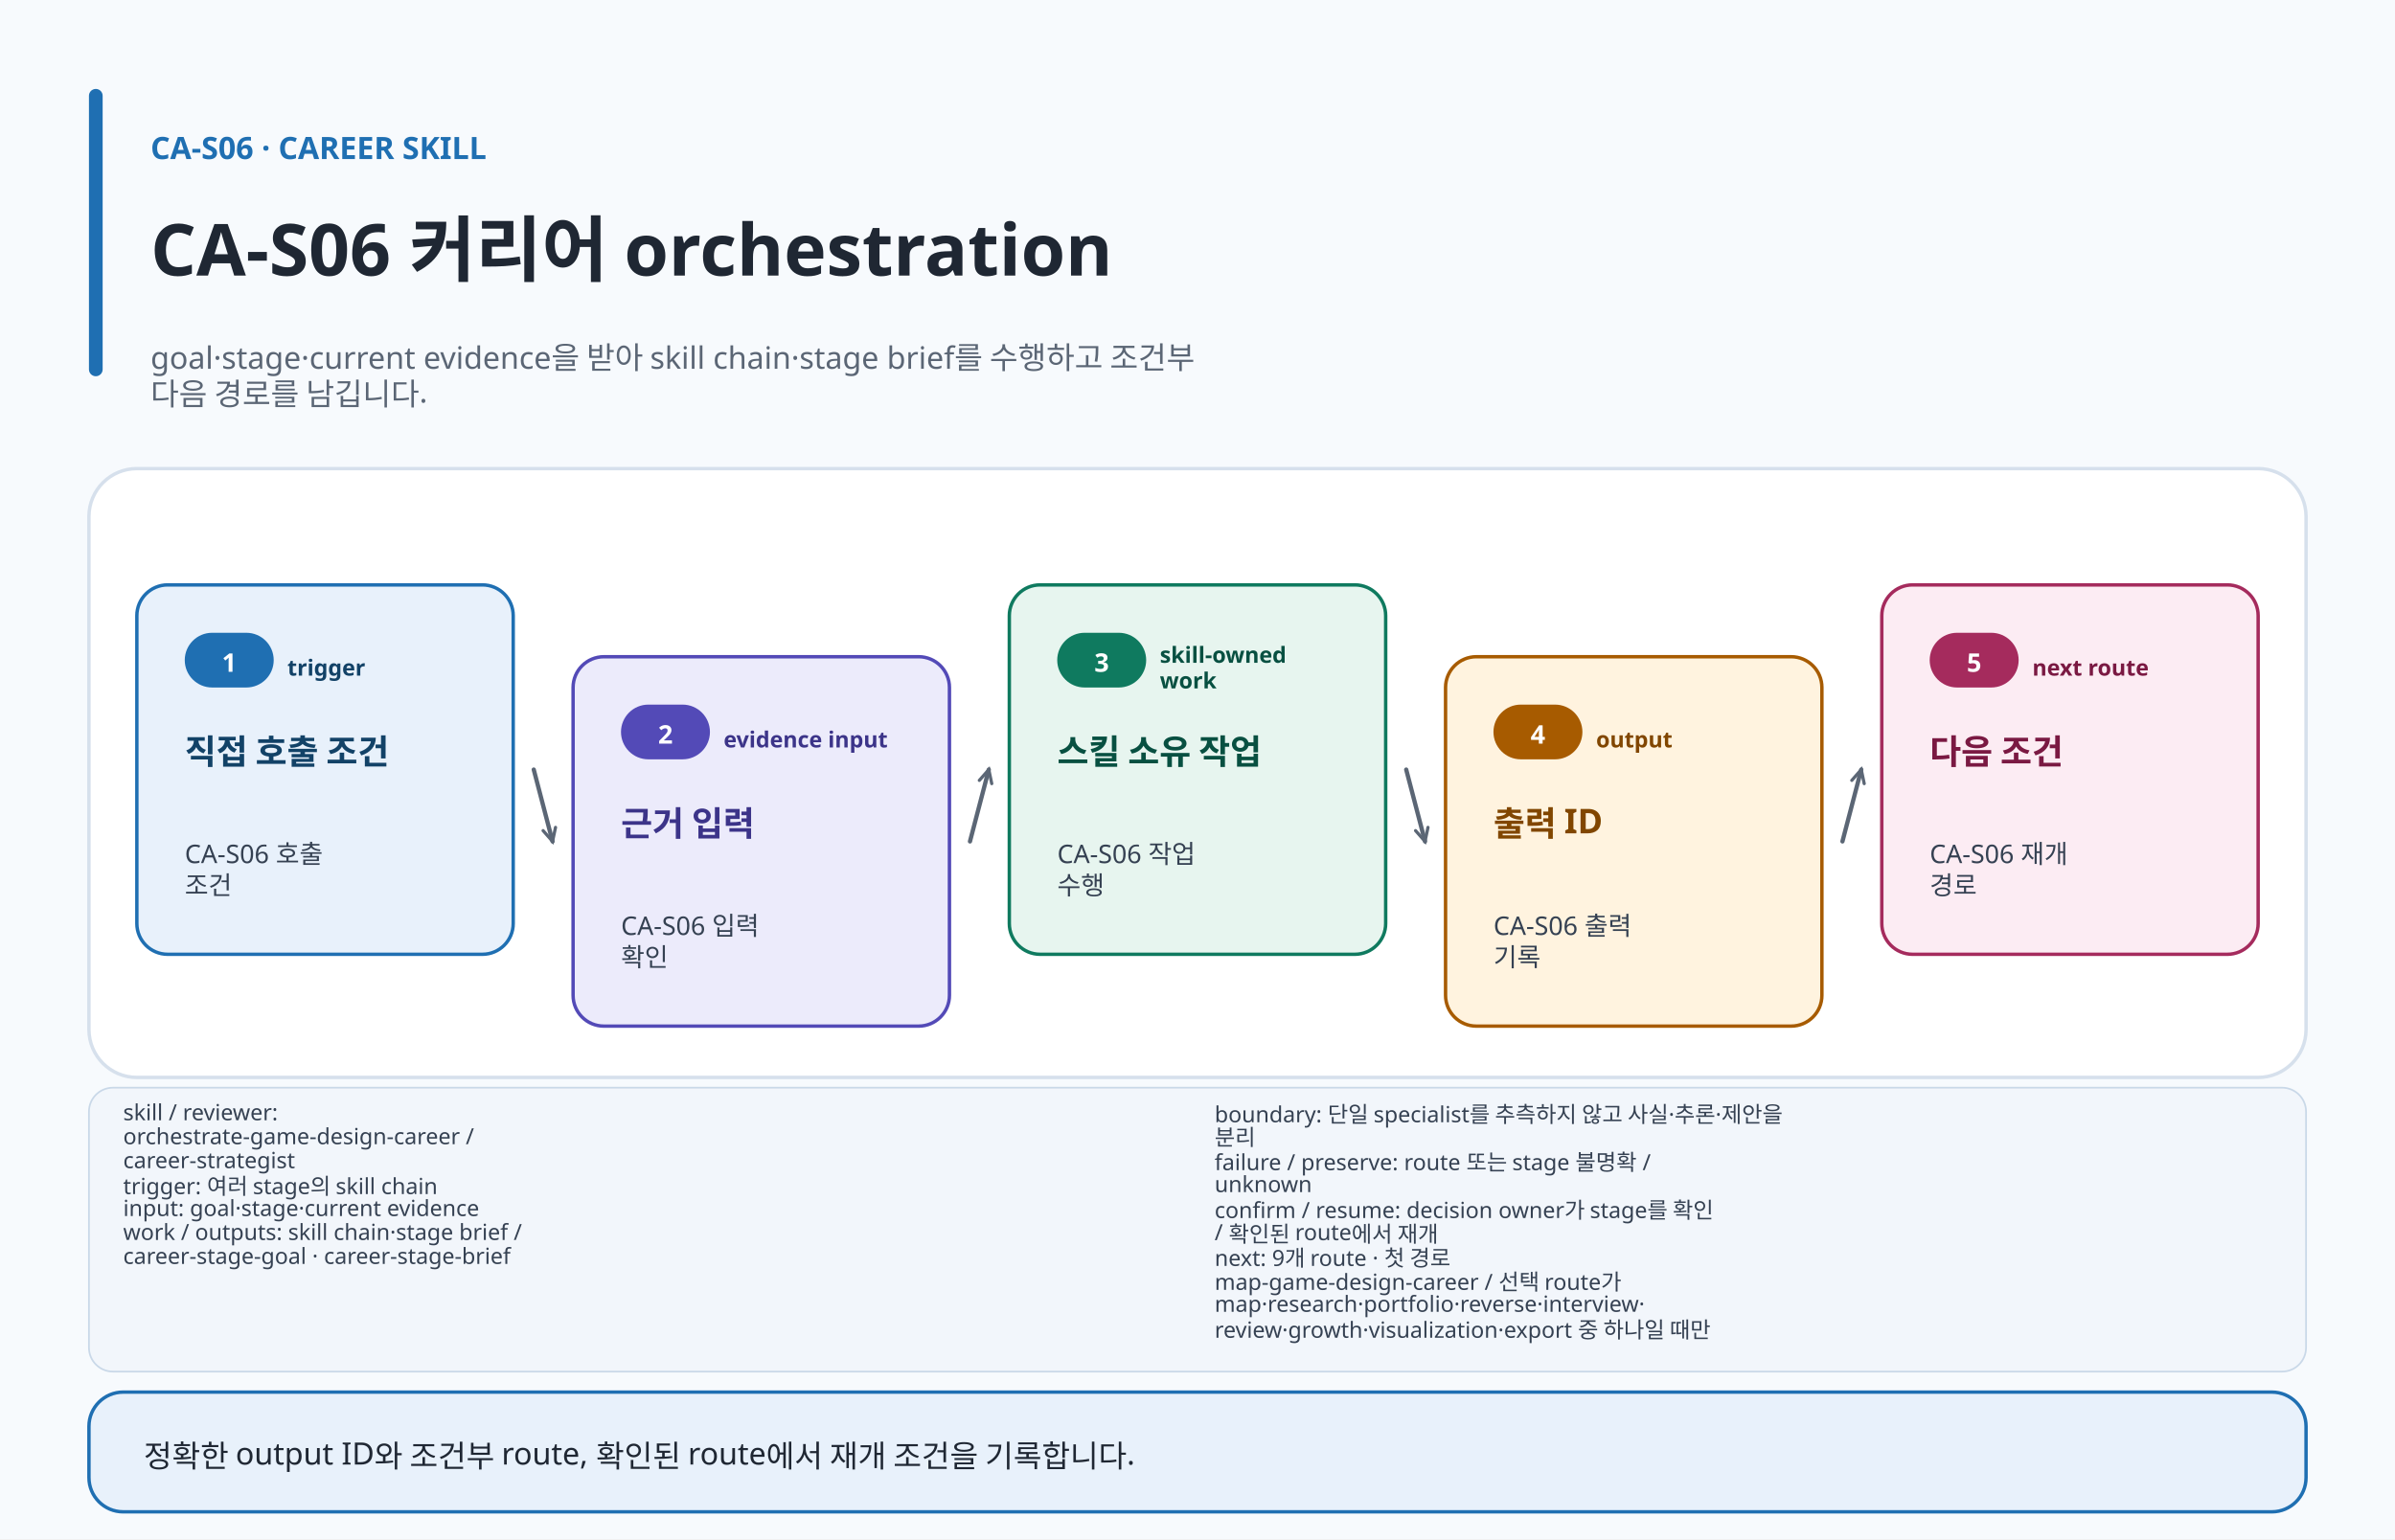
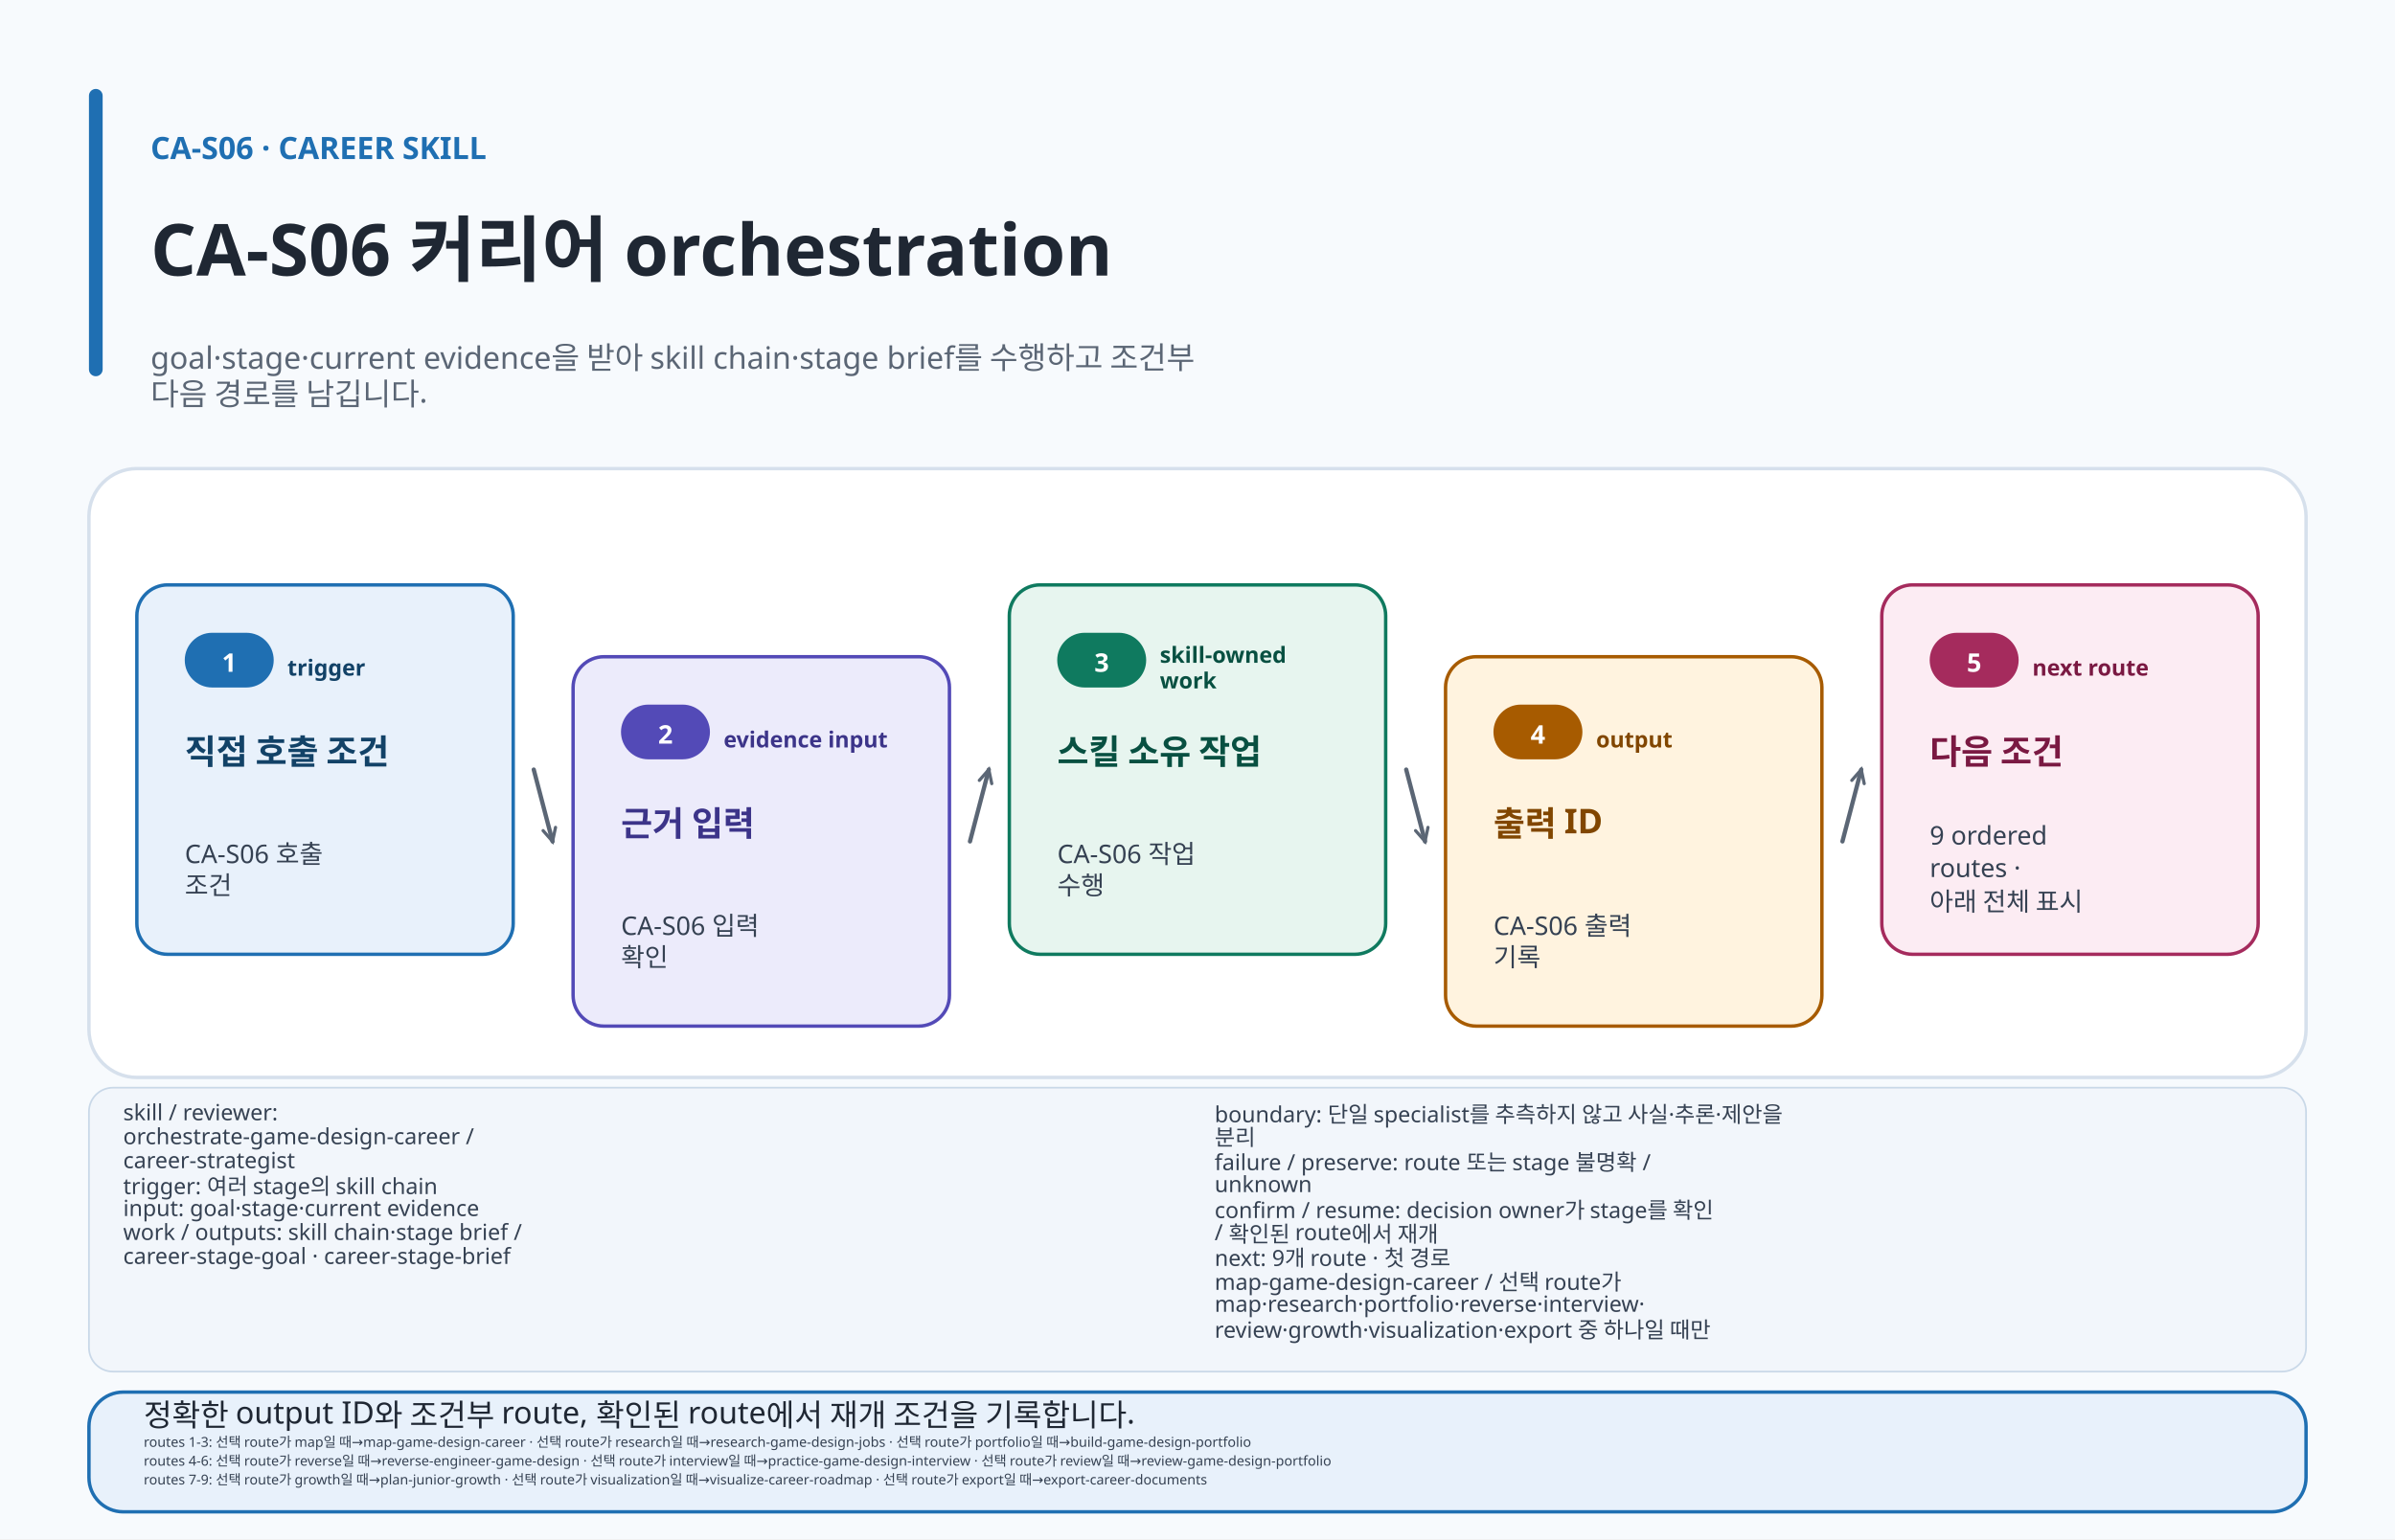
<svg xmlns="http://www.w3.org/2000/svg" viewBox="0 0 1400 900" width="1400" height="900" role="img" aria-label="게임 기획 커리어 오케스트레이션 직접 호출 흐름" style="font-family:Pretendard,'Apple SD Gothic Neo','Malgun Gothic','Noto Sans KR',sans-serif">
  <defs>
    <marker id="open-arrow" viewBox="0 0 12 12" refX="10" refY="6" markerWidth="11.25" markerHeight="11.25" markerUnits="userSpaceOnUse" orient="auto">
      <path d="M 2 2 L 10 6 L 2 10" fill="none" stroke="#5B6675" stroke-width="2" stroke-linecap="round" />
    </marker>
  </defs>
  <rect width="1400" height="900" fill="#F7FAFD" />
  <rect x="52" y="52" width="8" height="168" rx="4" fill="#1F6FB2" />
  <text data-text-role="eyebrow" x="88" y="86" text-anchor="start" dominant-baseline="central" fill="#1F6FB2" font-size="18" font-weight="700">
    <tspan x="88" dy="0">CA-S06 · CAREER SKILL</tspan>
  </text>
  <text data-text-role="title" x="88" y="141" text-anchor="start" dominant-baseline="central" fill="#1F2733" font-size="42" font-weight="700">
    <tspan x="88" dy="0">CA-S06 커리어 orchestration</tspan>
  </text>
  <text data-text-role="description" x="88" y="207" text-anchor="start" dominant-baseline="central" fill="#5B6675" font-size="18" font-weight="400">
    <tspan x="88" dy="0">goal·stage·current evidence을 받아 skill chain·stage brief를 수행하고 조건부</tspan>
    <tspan x="88" dy="22">다음 경로를 남깁니다.</tspan>
  </text>
  <rect x="52" y="274" width="1296" height="356" rx="28" fill="#FFFFFF" stroke="#D6E0EC" stroke-width="2" />
  <path d="M 312 450 L 323 492" fill="none" stroke="#5B6675" stroke-width="2.5" stroke-linecap="round" marker-end="url(#open-arrow)" />
  <path d="M 567 492 L 578 450" fill="none" stroke="#5B6675" stroke-width="2.5" stroke-linecap="round" marker-end="url(#open-arrow)" />
  <path d="M 822 450 L 833 492" fill="none" stroke="#5B6675" stroke-width="2.5" stroke-linecap="round" marker-end="url(#open-arrow)" />
  <path d="M 1077 492 L 1088 450" fill="none" stroke="#5B6675" stroke-width="2.5" stroke-linecap="round" marker-end="url(#open-arrow)" />
  <g aria-label="읽기 순서 1: 직접 호출 조건">
    <rect x="80" y="342" width="220" height="216" rx="18" fill="#E8F1FB" stroke="#1F6FB2" stroke-width="2" />
    <rect x="108" y="370" width="52" height="32" rx="16" fill="#1F6FB2" />
    <text data-text-role="caption" x="134" y="387" text-anchor="middle" dominant-baseline="central" fill="#FFFFFF" font-size="15" font-weight="700">
      <tspan x="134" dy="0">1</tspan>
    </text>
    <text data-text-role="caption" x="168" y="390" text-anchor="start" dominant-baseline="central" fill="#124267" font-size="13" font-weight="700">
      <tspan x="168" dy="0">trigger</tspan>
    </text>
    <text data-text-role="card-title" x="108" y="438" text-anchor="start" dominant-baseline="central" fill="#124267" font-size="20" font-weight="700">
      <tspan x="108" dy="0">직접 호출 조건</tspan>
    </text>
    <text data-text-role="card-body" x="108" y="497.5" text-anchor="start" dominant-baseline="central" fill="#354152" font-size="15" font-weight="400">
      <tspan x="108" dy="0">CA-S06 호출</tspan>
      <tspan x="108" dy="19">조건</tspan>
    </text>
  </g>
  <g aria-label="읽기 순서 2: 근거 입력">
    <rect x="335" y="384" width="220" height="216" rx="18" fill="#ECEBFB" stroke="#534AB7" stroke-width="2" />
    <rect x="363" y="412" width="52" height="32" rx="16" fill="#534AB7" />
    <text data-text-role="caption" x="389" y="429" text-anchor="middle" dominant-baseline="central" fill="#FFFFFF" font-size="15" font-weight="700">
      <tspan x="389" dy="0">2</tspan>
    </text>
    <text data-text-role="caption" x="423" y="432" text-anchor="start" dominant-baseline="central" fill="#3C3489" font-size="13" font-weight="700">
      <tspan x="423" dy="0">evidence input</tspan>
    </text>
    <text data-text-role="card-title" x="363" y="480" text-anchor="start" dominant-baseline="central" fill="#3C3489" font-size="20" font-weight="700">
      <tspan x="363" dy="0">근거 입력</tspan>
    </text>
    <text data-text-role="card-body" x="363" y="539.5" text-anchor="start" dominant-baseline="central" fill="#354152" font-size="15" font-weight="400">
      <tspan x="363" dy="0">CA-S06 입력</tspan>
      <tspan x="363" dy="19">확인</tspan>
    </text>
  </g>
  <g aria-label="읽기 순서 3: 스킬 소유 작업">
    <rect x="590" y="342" width="220" height="216" rx="18" fill="#E7F5EF" stroke="#0F7A5F" stroke-width="2" />
    <rect x="618" y="370" width="52" height="32" rx="16" fill="#0F7A5F" />
    <text data-text-role="caption" x="644" y="387" text-anchor="middle" dominant-baseline="central" fill="#FFFFFF" font-size="15" font-weight="700">
      <tspan x="644" dy="0">3</tspan>
    </text>
    <text data-text-role="caption" x="678" y="382.5" text-anchor="start" dominant-baseline="central" fill="#085041" font-size="13" font-weight="700">
      <tspan x="678" dy="0">skill-owned</tspan>
      <tspan x="678" dy="15">work</tspan>
    </text>
    <text data-text-role="card-title" x="618" y="438" text-anchor="start" dominant-baseline="central" fill="#085041" font-size="20" font-weight="700">
      <tspan x="618" dy="0">스킬 소유 작업</tspan>
    </text>
    <text data-text-role="card-body" x="618" y="497.5" text-anchor="start" dominant-baseline="central" fill="#354152" font-size="15" font-weight="400">
      <tspan x="618" dy="0">CA-S06 작업</tspan>
      <tspan x="618" dy="19">수행</tspan>
    </text>
  </g>
  <g aria-label="읽기 순서 4: 출력 ID">
    <rect x="845" y="384" width="220" height="216" rx="18" fill="#FFF3DF" stroke="#A75B00" stroke-width="2" />
    <rect x="873" y="412" width="52" height="32" rx="16" fill="#A75B00" />
    <text data-text-role="caption" x="899" y="429" text-anchor="middle" dominant-baseline="central" fill="#FFFFFF" font-size="15" font-weight="700">
      <tspan x="899" dy="0">4</tspan>
    </text>
    <text data-text-role="caption" x="933" y="432" text-anchor="start" dominant-baseline="central" fill="#814600" font-size="13" font-weight="700">
      <tspan x="933" dy="0">output</tspan>
    </text>
    <text data-text-role="card-title" x="873" y="480" text-anchor="start" dominant-baseline="central" fill="#814600" font-size="20" font-weight="700">
      <tspan x="873" dy="0">출력 ID</tspan>
    </text>
    <text data-text-role="card-body" x="873" y="539.5" text-anchor="start" dominant-baseline="central" fill="#354152" font-size="15" font-weight="400">
      <tspan x="873" dy="0">CA-S06 출력</tspan>
      <tspan x="873" dy="19">기록</tspan>
    </text>
  </g>
  <g aria-label="읽기 순서 5: 다음 조건">
    <rect x="1100" y="342" width="220" height="216" rx="18" fill="#FCECF3" stroke="#A52B5D" stroke-width="2" />
    <rect x="1128" y="370" width="52" height="32" rx="16" fill="#A52B5D" />
    <text data-text-role="caption" x="1154" y="387" text-anchor="middle" dominant-baseline="central" fill="#FFFFFF" font-size="15" font-weight="700">
      <tspan x="1154" dy="0">5</tspan>
    </text>
    <text data-text-role="caption" x="1188" y="390" text-anchor="start" dominant-baseline="central" fill="#7A1942" font-size="13" font-weight="700">
      <tspan x="1188" dy="0">next route</tspan>
    </text>
    <text data-text-role="card-title" x="1128" y="438" text-anchor="start" dominant-baseline="central" fill="#7A1942" font-size="20" font-weight="700">
      <tspan x="1128" dy="0">다음 조건</tspan>
    </text>
-     <text data-text-role="card-body" x="1128" y="497.5" text-anchor="start" dominant-baseline="central" fill="#354152" font-size="15" font-weight="400">
-       <tspan x="1128" dy="0">CA-S06 재개</tspan>
-       <tspan x="1128" dy="19">경로</tspan>
+     <text data-text-role="card-body" x="1128" y="488" text-anchor="start" dominant-baseline="central" fill="#354152" font-size="15" font-weight="400">
+       <tspan x="1128" dy="0">9 ordered</tspan>
+       <tspan x="1128" dy="19">routes ·</tspan>
+       <tspan x="1128" dy="19">아래 전체 표시</tspan>
    </text>
  </g>
  <rect x="52" y="636" width="1296" height="166" rx="14" fill="#F2F6FB" stroke="#C9D8E8" stroke-width="1" />
  <text data-text-role="semantic-rail" x="72" y="650" text-anchor="start" dominant-baseline="central" fill="#354152" font-size="13" font-weight="400">
    <tspan x="72" dy="0">skill / reviewer:</tspan>
    <tspan x="72" dy="14">orchestrate-game-design-career /</tspan>
    <tspan x="72" dy="14">career-strategist</tspan>
  </text>
  <text data-text-role="semantic-rail" x="72" y="692" text-anchor="start" dominant-baseline="central" fill="#354152" font-size="13" font-weight="400">
    <tspan x="72" dy="0">trigger: 여러 stage의 skill chain</tspan>
  </text>
  <text data-text-role="semantic-rail" x="72" y="706" text-anchor="start" dominant-baseline="central" fill="#354152" font-size="13" font-weight="400">
    <tspan x="72" dy="0">input: goal·stage·current evidence</tspan>
  </text>
  <text data-text-role="semantic-rail" x="72" y="720" text-anchor="start" dominant-baseline="central" fill="#354152" font-size="13" font-weight="400">
    <tspan x="72" dy="0">work / outputs: skill chain·stage brief /</tspan>
    <tspan x="72" dy="14">career-stage-goal · career-stage-brief</tspan>
  </text>
  <text data-text-role="semantic-rail" x="710" y="650" text-anchor="start" dominant-baseline="central" fill="#354152" font-size="13" font-weight="400">
    <tspan x="710" dy="0">boundary: 단일 specialist를 추측하지 않고 사실·추론·제안을</tspan>
    <tspan x="710" dy="14">분리</tspan>
  </text>
  <text data-text-role="semantic-rail" x="710" y="678" text-anchor="start" dominant-baseline="central" fill="#354152" font-size="13" font-weight="400">
    <tspan x="710" dy="0">failure / preserve: route 또는 stage 불명확 /</tspan>
    <tspan x="710" dy="14">unknown</tspan>
  </text>
  <text data-text-role="semantic-rail" x="710" y="706" text-anchor="start" dominant-baseline="central" fill="#354152" font-size="13" font-weight="400">
    <tspan x="710" dy="0">confirm / resume: decision owner가 stage를 확인</tspan>
    <tspan x="710" dy="14">/ 확인된 route에서 재개</tspan>
  </text>
  <text data-text-role="semantic-rail" x="710" y="734" text-anchor="start" dominant-baseline="central" fill="#354152" font-size="13" font-weight="400">
    <tspan x="710" dy="0">next: 9개 route · 첫 경로</tspan>
    <tspan x="710" dy="14">map-game-design-career / 선택 route가</tspan>
    <tspan x="710" dy="14">map·research·portfolio·reverse·interview·</tspan>
    <tspan x="710" dy="14">review·growth·visualization·export 중 하나일 때만</tspan>
  </text>
  <rect x="52" y="814" width="1296" height="70" rx="20" fill="#E8F1FB" stroke="#1F6FB2" stroke-width="2" />
-   <text data-text-role="footer" x="84" y="850" text-anchor="start" dominant-baseline="central" fill="#1F2733" font-size="18" font-weight="400">
+   <text data-text-role="footer" x="84" y="826" text-anchor="start" dominant-baseline="central" fill="#1F2733" font-size="18" font-weight="400">
    <tspan x="84" dy="0">정확한 output ID와 조건부 route, 확인된 route에서 재개 조건을 기록합니다.</tspan>
  </text>
+   <text data-career-route-line="true" data-text-role="route-footer" x="84" y="846" fill="#354152" font-size="8" font-weight="500">routes 1-3: 선택 route가 map일 때→map-game-design-career · 선택 route가 research일 때→research-game-design-jobs · 선택 route가 portfolio일 때→build-game-design-portfolio</text>
+   <text data-career-route-line="true" data-text-role="route-footer" x="84" y="857" fill="#354152" font-size="8" font-weight="500">routes 4-6: 선택 route가 reverse일 때→reverse-engineer-game-design · 선택 route가 interview일 때→practice-game-design-interview · 선택 route가 review일 때→review-game-design-portfolio</text>
+   <text data-career-route-line="true" data-text-role="route-footer" x="84" y="868" fill="#354152" font-size="8" font-weight="500">routes 7-9: 선택 route가 growth일 때→plan-junior-growth · 선택 route가 visualization일 때→visualize-career-roadmap · 선택 route가 export일 때→export-career-documents</text>
</svg>
